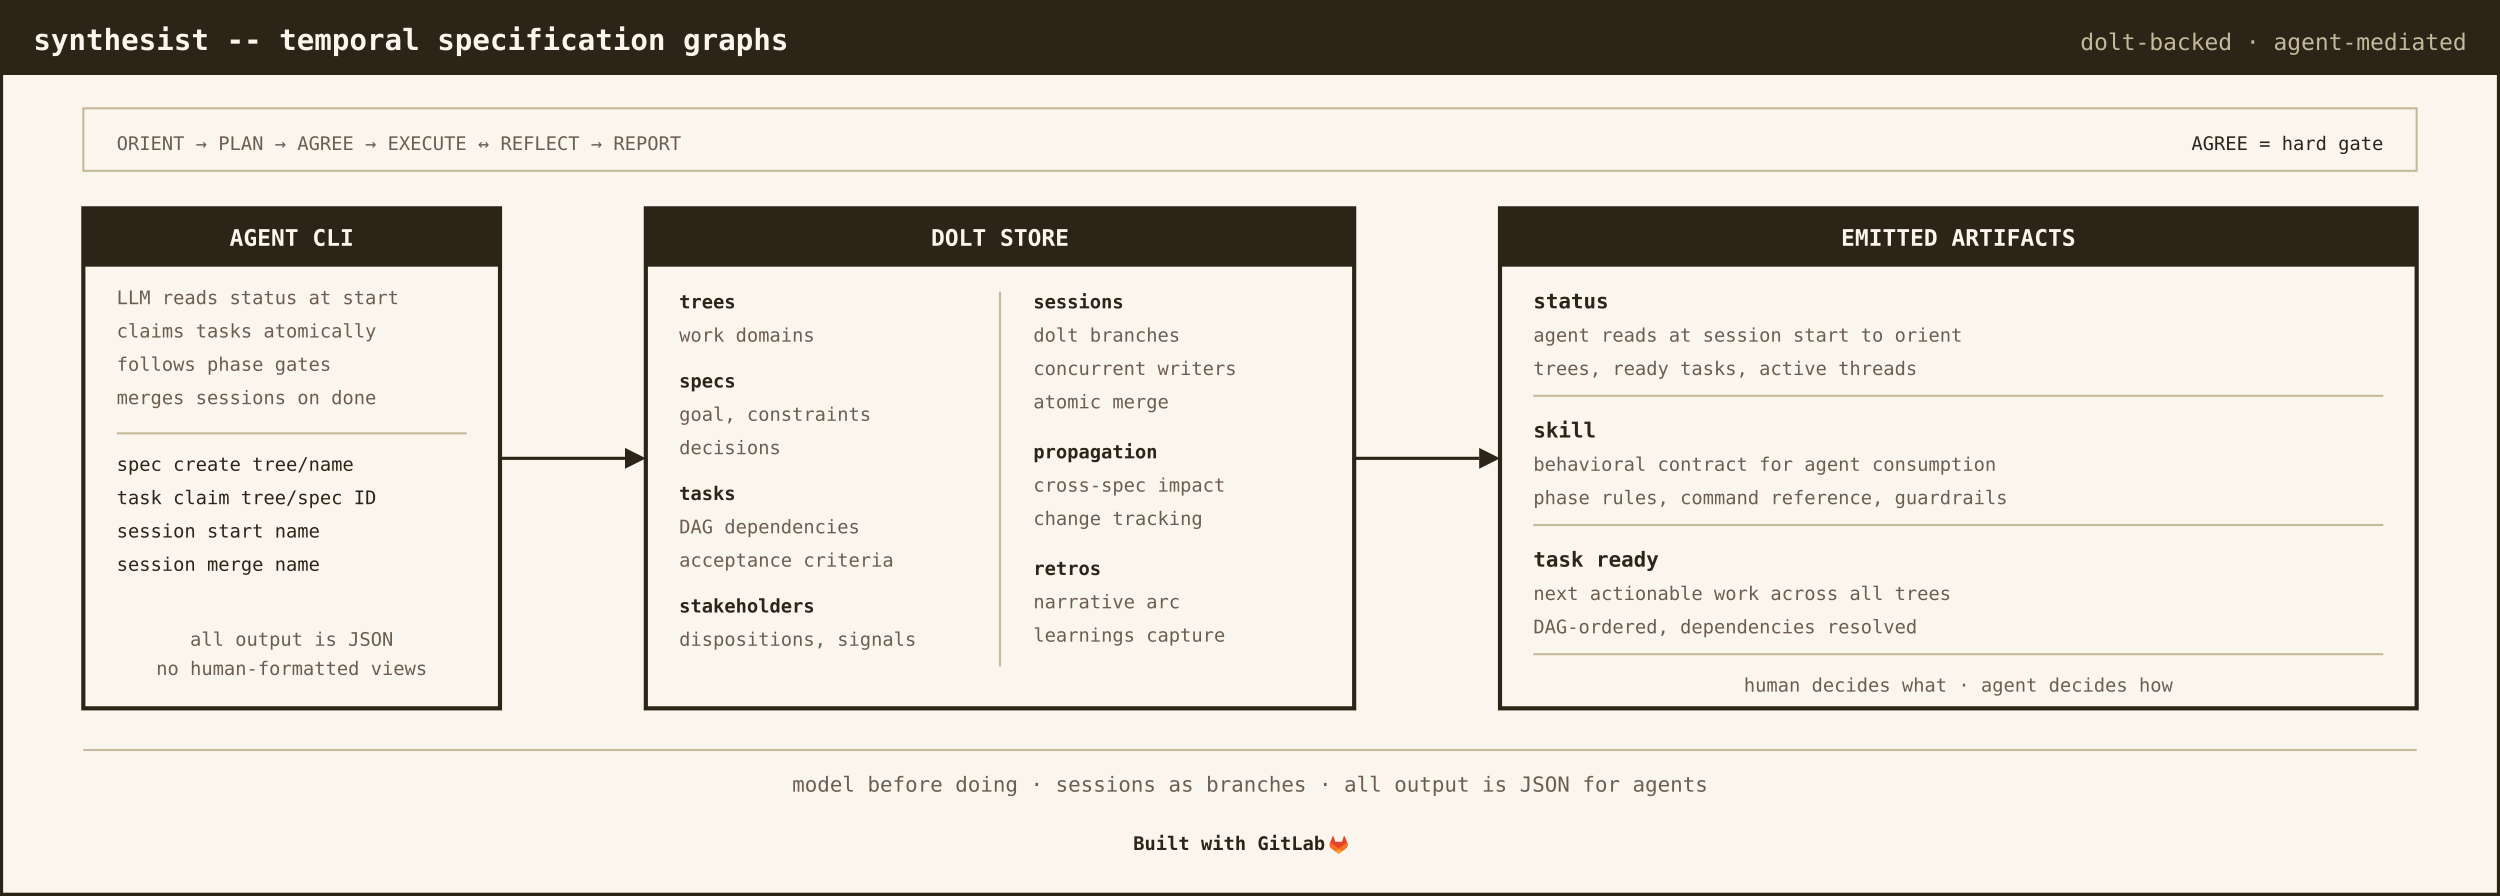
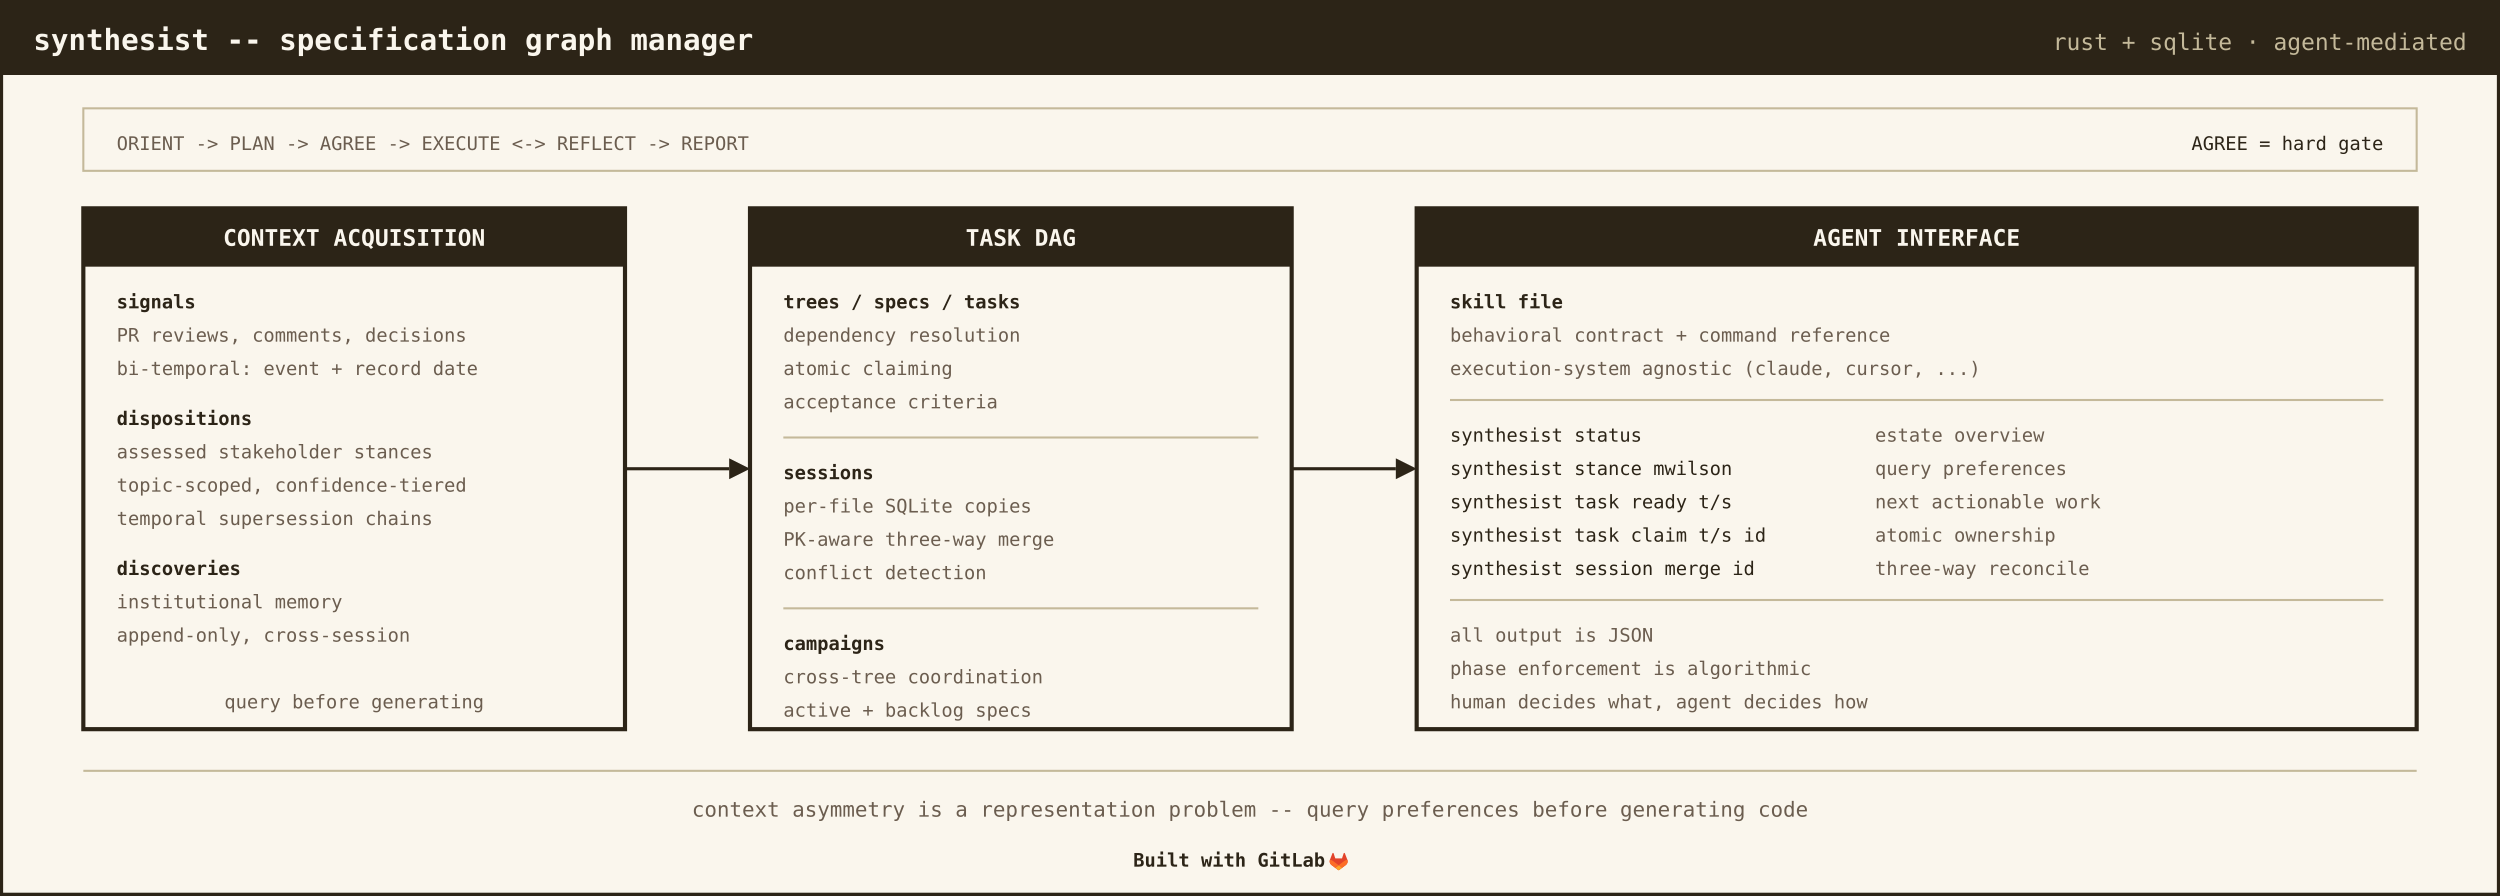
<svg xmlns="http://www.w3.org/2000/svg" viewBox="0 0 1200 430">
  <rect x="0" y="0" width="1200" height="430" fill="#faf6ed" stroke="#2c2417" stroke-width="3" />
  <rect x="0" y="0" width="1200" height="36" fill="#2c2417" />
-   <text x="16" y="24" font-family="'IBM Plex Mono', monospace" font-size="14" fill="#faf6ed" font-weight="bold">synthesist -- temporal specification graphs</text>
-   <text x="1184" y="24" font-family="'IBM Plex Mono', monospace" font-size="11" fill="#c4b99a" text-anchor="end">dolt-backed · agent-mediated</text>
+   <text x="16" y="24" font-family="'IBM Plex Mono', monospace" font-size="14" fill="#faf6ed" font-weight="bold">synthesist -- specification graph manager</text>
+   <text x="1184" y="24" font-family="'IBM Plex Mono', monospace" font-size="11" fill="#c4b99a" text-anchor="end">rust + sqlite · agent-mediated</text>
  <rect x="40" y="52" width="1120" height="30" fill="none" stroke="#c4b99a" stroke-width="1" />
-   <text x="56" y="72" font-family="'IBM Plex Mono', monospace" font-size="9" fill="#6b5d4f">ORIENT → PLAN → AGREE → EXECUTE ↔ REFLECT → REPORT</text>
+   <text x="56" y="72" font-family="'IBM Plex Mono', monospace" font-size="9" fill="#6b5d4f">ORIENT -&gt; PLAN -&gt; AGREE -&gt; EXECUTE &lt;-&gt; REFLECT -&gt; REPORT</text>
  <text x="1144" y="72" font-family="'IBM Plex Mono', monospace" font-size="9" fill="#2c2417" text-anchor="end">AGREE = hard gate</text>
-   <rect x="40" y="100" width="200" height="240" fill="none" stroke="#2c2417" stroke-width="2" />
-   <rect x="40" y="100" width="200" height="28" fill="#2c2417" />
-   <text x="140" y="118" font-family="'IBM Plex Mono', monospace" font-size="11" fill="#faf6ed" text-anchor="middle" font-weight="bold">AGENT CLI</text>
-   <text x="56" y="146" font-family="'IBM Plex Mono', monospace" font-size="9" fill="#6b5d4f">LLM reads status at start</text>
-   <text x="56" y="162" font-family="'IBM Plex Mono', monospace" font-size="9" fill="#6b5d4f">claims tasks atomically</text>
-   <text x="56" y="178" font-family="'IBM Plex Mono', monospace" font-size="9" fill="#6b5d4f">follows phase gates</text>
-   <text x="56" y="194" font-family="'IBM Plex Mono', monospace" font-size="9" fill="#6b5d4f">merges sessions on done</text>
-   <line x1="56" y1="208" x2="224" y2="208" stroke="#c4b99a" stroke-width="1" />
-   <text x="56" y="226" font-family="'IBM Plex Mono', monospace" font-size="9" fill="#2c2417">spec create tree/name</text>
-   <text x="56" y="242" font-family="'IBM Plex Mono', monospace" font-size="9" fill="#2c2417">task claim tree/spec ID</text>
-   <text x="56" y="258" font-family="'IBM Plex Mono', monospace" font-size="9" fill="#2c2417">session start name</text>
-   <text x="56" y="274" font-family="'IBM Plex Mono', monospace" font-size="9" fill="#2c2417">session merge name</text>
-   <text x="140" y="310" font-family="'IBM Plex Mono', monospace" font-size="9" fill="#6b5d4f" text-anchor="middle">all output is JSON</text>
-   <text x="140" y="324" font-family="'IBM Plex Mono', monospace" font-size="9" fill="#6b5d4f" text-anchor="middle">no human-formatted views</text>
-   <line x1="240" y1="220" x2="300" y2="220" stroke="#2c2417" stroke-width="1.5" />
-   <polygon points="300,215 310,220 300,225" fill="#2c2417" />
-   <rect x="310" y="100" width="340" height="240" fill="none" stroke="#2c2417" stroke-width="2" />
-   <rect x="310" y="100" width="340" height="28" fill="#2c2417" />
-   <text x="480" y="118" font-family="'IBM Plex Mono', monospace" font-size="11" fill="#faf6ed" text-anchor="middle" font-weight="bold">DOLT STORE</text>
-   <text x="326" y="148" font-family="'IBM Plex Mono', monospace" font-size="9" fill="#2c2417" font-weight="bold">trees</text>
-   <text x="326" y="164" font-family="'IBM Plex Mono', monospace" font-size="9" fill="#6b5d4f">  work domains</text>
-   <text x="326" y="186" font-family="'IBM Plex Mono', monospace" font-size="9" fill="#2c2417" font-weight="bold">specs</text>
-   <text x="326" y="202" font-family="'IBM Plex Mono', monospace" font-size="9" fill="#6b5d4f">  goal, constraints</text>
-   <text x="326" y="218" font-family="'IBM Plex Mono', monospace" font-size="9" fill="#6b5d4f">  decisions</text>
-   <text x="326" y="240" font-family="'IBM Plex Mono', monospace" font-size="9" fill="#2c2417" font-weight="bold">tasks</text>
-   <text x="326" y="256" font-family="'IBM Plex Mono', monospace" font-size="9" fill="#6b5d4f">  DAG dependencies</text>
-   <text x="326" y="272" font-family="'IBM Plex Mono', monospace" font-size="9" fill="#6b5d4f">  acceptance criteria</text>
-   <text x="326" y="294" font-family="'IBM Plex Mono', monospace" font-size="9" fill="#2c2417" font-weight="bold">stakeholders</text>
-   <text x="326" y="310" font-family="'IBM Plex Mono', monospace" font-size="9" fill="#6b5d4f">  dispositions, signals</text>
-   <line x1="480" y1="140" x2="480" y2="320" stroke="#c4b99a" stroke-width="1" />
-   <text x="496" y="148" font-family="'IBM Plex Mono', monospace" font-size="9" fill="#2c2417" font-weight="bold">sessions</text>
-   <text x="496" y="164" font-family="'IBM Plex Mono', monospace" font-size="9" fill="#6b5d4f">  dolt branches</text>
-   <text x="496" y="180" font-family="'IBM Plex Mono', monospace" font-size="9" fill="#6b5d4f">  concurrent writers</text>
-   <text x="496" y="196" font-family="'IBM Plex Mono', monospace" font-size="9" fill="#6b5d4f">  atomic merge</text>
-   <text x="496" y="220" font-family="'IBM Plex Mono', monospace" font-size="9" fill="#2c2417" font-weight="bold">propagation</text>
-   <text x="496" y="236" font-family="'IBM Plex Mono', monospace" font-size="9" fill="#6b5d4f">  cross-spec impact</text>
-   <text x="496" y="252" font-family="'IBM Plex Mono', monospace" font-size="9" fill="#6b5d4f">  change tracking</text>
-   <text x="496" y="276" font-family="'IBM Plex Mono', monospace" font-size="9" fill="#2c2417" font-weight="bold">retros</text>
-   <text x="496" y="292" font-family="'IBM Plex Mono', monospace" font-size="9" fill="#6b5d4f">  narrative arc</text>
-   <text x="496" y="308" font-family="'IBM Plex Mono', monospace" font-size="9" fill="#6b5d4f">  learnings capture</text>
-   <line x1="650" y1="220" x2="710" y2="220" stroke="#2c2417" stroke-width="1.5" />
-   <polygon points="710,215 720,220 710,225" fill="#2c2417" />
-   <rect x="720" y="100" width="440" height="240" fill="none" stroke="#2c2417" stroke-width="2" />
-   <rect x="720" y="100" width="440" height="28" fill="#2c2417" />
-   <text x="940" y="118" font-family="'IBM Plex Mono', monospace" font-size="11" fill="#faf6ed" text-anchor="middle" font-weight="bold">EMITTED ARTIFACTS</text>
-   <text x="736" y="148" font-family="'IBM Plex Mono', monospace" font-size="10" fill="#2c2417" font-weight="bold">status</text>
-   <text x="736" y="164" font-family="'IBM Plex Mono', monospace" font-size="9" fill="#6b5d4f">agent reads at session start to orient</text>
-   <text x="736" y="180" font-family="'IBM Plex Mono', monospace" font-size="9" fill="#6b5d4f">trees, ready tasks, active threads</text>
-   <line x1="736" y1="190" x2="1144" y2="190" stroke="#c4b99a" stroke-width="1" />
-   <text x="736" y="210" font-family="'IBM Plex Mono', monospace" font-size="10" fill="#2c2417" font-weight="bold">skill</text>
-   <text x="736" y="226" font-family="'IBM Plex Mono', monospace" font-size="9" fill="#6b5d4f">behavioral contract for agent consumption</text>
-   <text x="736" y="242" font-family="'IBM Plex Mono', monospace" font-size="9" fill="#6b5d4f">phase rules, command reference, guardrails</text>
-   <line x1="736" y1="252" x2="1144" y2="252" stroke="#c4b99a" stroke-width="1" />
-   <text x="736" y="272" font-family="'IBM Plex Mono', monospace" font-size="10" fill="#2c2417" font-weight="bold">task ready</text>
-   <text x="736" y="288" font-family="'IBM Plex Mono', monospace" font-size="9" fill="#6b5d4f">next actionable work across all trees</text>
-   <text x="736" y="304" font-family="'IBM Plex Mono', monospace" font-size="9" fill="#6b5d4f">DAG-ordered, dependencies resolved</text>
-   <line x1="736" y1="314" x2="1144" y2="314" stroke="#c4b99a" stroke-width="1" />
-   <text x="940" y="332" font-family="'IBM Plex Mono', monospace" font-size="9" fill="#6b5d4f" text-anchor="middle">human decides what · agent decides how</text>
-   <line x1="40" y1="360" x2="1160" y2="360" stroke="#c4b99a" stroke-width="1" />
-   <text x="600" y="380" font-family="'IBM Plex Mono', monospace" font-size="10" fill="#6b5d4f" text-anchor="middle">model before doing · sessions as branches · all output is JSON for agents</text>
-   <text x="590" y="408" text-anchor="middle" fill="#2c2417" font-family="'IBM Plex Mono', monospace" font-size="9" font-weight="600">Built with GitLab</text>
-   <g transform="translate(634, 397) scale(0.045)">
+   <rect x="40" y="100" width="260" height="250" fill="none" stroke="#2c2417" stroke-width="2" />
+   <rect x="40" y="100" width="260" height="28" fill="#2c2417" />
+   <text x="170" y="118" font-family="'IBM Plex Mono', monospace" font-size="11" fill="#faf6ed" text-anchor="middle" font-weight="bold">CONTEXT ACQUISITION</text>
+   <text x="56" y="148" font-family="'IBM Plex Mono', monospace" font-size="9" fill="#2c2417" font-weight="bold">signals</text>
+   <text x="56" y="164" font-family="'IBM Plex Mono', monospace" font-size="9" fill="#6b5d4f">  PR reviews, comments, decisions</text>
+   <text x="56" y="180" font-family="'IBM Plex Mono', monospace" font-size="9" fill="#6b5d4f">  bi-temporal: event + record date</text>
+   <text x="56" y="204" font-family="'IBM Plex Mono', monospace" font-size="9" fill="#2c2417" font-weight="bold">dispositions</text>
+   <text x="56" y="220" font-family="'IBM Plex Mono', monospace" font-size="9" fill="#6b5d4f">  assessed stakeholder stances</text>
+   <text x="56" y="236" font-family="'IBM Plex Mono', monospace" font-size="9" fill="#6b5d4f">  topic-scoped, confidence-tiered</text>
+   <text x="56" y="252" font-family="'IBM Plex Mono', monospace" font-size="9" fill="#6b5d4f">  temporal supersession chains</text>
+   <text x="56" y="276" font-family="'IBM Plex Mono', monospace" font-size="9" fill="#2c2417" font-weight="bold">discoveries</text>
+   <text x="56" y="292" font-family="'IBM Plex Mono', monospace" font-size="9" fill="#6b5d4f">  institutional memory</text>
+   <text x="56" y="308" font-family="'IBM Plex Mono', monospace" font-size="9" fill="#6b5d4f">  append-only, cross-session</text>
+   <text x="170" y="340" font-family="'IBM Plex Mono', monospace" font-size="9" fill="#6b5d4f" text-anchor="middle">query before generating</text>
+   <line x1="300" y1="225" x2="350" y2="225" stroke="#2c2417" stroke-width="1.5" />
+   <polygon points="350,220 360,225 350,230" fill="#2c2417" />
+   <rect x="360" y="100" width="260" height="250" fill="none" stroke="#2c2417" stroke-width="2" />
+   <rect x="360" y="100" width="260" height="28" fill="#2c2417" />
+   <text x="490" y="118" font-family="'IBM Plex Mono', monospace" font-size="11" fill="#faf6ed" text-anchor="middle" font-weight="bold">TASK DAG</text>
+   <text x="376" y="148" font-family="'IBM Plex Mono', monospace" font-size="9" fill="#2c2417" font-weight="bold">trees / specs / tasks</text>
+   <text x="376" y="164" font-family="'IBM Plex Mono', monospace" font-size="9" fill="#6b5d4f">  dependency resolution</text>
+   <text x="376" y="180" font-family="'IBM Plex Mono', monospace" font-size="9" fill="#6b5d4f">  atomic claiming</text>
+   <text x="376" y="196" font-family="'IBM Plex Mono', monospace" font-size="9" fill="#6b5d4f">  acceptance criteria</text>
+   <line x1="376" y1="210" x2="604" y2="210" stroke="#c4b99a" stroke-width="1" />
+   <text x="376" y="230" font-family="'IBM Plex Mono', monospace" font-size="9" fill="#2c2417" font-weight="bold">sessions</text>
+   <text x="376" y="246" font-family="'IBM Plex Mono', monospace" font-size="9" fill="#6b5d4f">  per-file SQLite copies</text>
+   <text x="376" y="262" font-family="'IBM Plex Mono', monospace" font-size="9" fill="#6b5d4f">  PK-aware three-way merge</text>
+   <text x="376" y="278" font-family="'IBM Plex Mono', monospace" font-size="9" fill="#6b5d4f">  conflict detection</text>
+   <line x1="376" y1="292" x2="604" y2="292" stroke="#c4b99a" stroke-width="1" />
+   <text x="376" y="312" font-family="'IBM Plex Mono', monospace" font-size="9" fill="#2c2417" font-weight="bold">campaigns</text>
+   <text x="376" y="328" font-family="'IBM Plex Mono', monospace" font-size="9" fill="#6b5d4f">  cross-tree coordination</text>
+   <text x="376" y="344" font-family="'IBM Plex Mono', monospace" font-size="9" fill="#6b5d4f">  active + backlog specs</text>
+   <line x1="620" y1="225" x2="670" y2="225" stroke="#2c2417" stroke-width="1.5" />
+   <polygon points="670,220 680,225 670,230" fill="#2c2417" />
+   <rect x="680" y="100" width="480" height="250" fill="none" stroke="#2c2417" stroke-width="2" />
+   <rect x="680" y="100" width="480" height="28" fill="#2c2417" />
+   <text x="920" y="118" font-family="'IBM Plex Mono', monospace" font-size="11" fill="#faf6ed" text-anchor="middle" font-weight="bold">AGENT INTERFACE</text>
+   <text x="696" y="148" font-family="'IBM Plex Mono', monospace" font-size="9" fill="#2c2417" font-weight="bold">skill file</text>
+   <text x="696" y="164" font-family="'IBM Plex Mono', monospace" font-size="9" fill="#6b5d4f">  behavioral contract + command reference</text>
+   <text x="696" y="180" font-family="'IBM Plex Mono', monospace" font-size="9" fill="#6b5d4f">  execution-system agnostic (claude, cursor, ...)</text>
+   <line x1="696" y1="192" x2="1144" y2="192" stroke="#c4b99a" stroke-width="1" />
+   <text x="696" y="212" font-family="'IBM Plex Mono', monospace" font-size="9" fill="#2c2417">synthesist status</text>
+   <text x="900" y="212" font-family="'IBM Plex Mono', monospace" font-size="9" fill="#6b5d4f">estate overview</text>
+   <text x="696" y="228" font-family="'IBM Plex Mono', monospace" font-size="9" fill="#2c2417">synthesist stance mwilson</text>
+   <text x="900" y="228" font-family="'IBM Plex Mono', monospace" font-size="9" fill="#6b5d4f">query preferences</text>
+   <text x="696" y="244" font-family="'IBM Plex Mono', monospace" font-size="9" fill="#2c2417">synthesist task ready t/s</text>
+   <text x="900" y="244" font-family="'IBM Plex Mono', monospace" font-size="9" fill="#6b5d4f">next actionable work</text>
+   <text x="696" y="260" font-family="'IBM Plex Mono', monospace" font-size="9" fill="#2c2417">synthesist task claim t/s id</text>
+   <text x="900" y="260" font-family="'IBM Plex Mono', monospace" font-size="9" fill="#6b5d4f">atomic ownership</text>
+   <text x="696" y="276" font-family="'IBM Plex Mono', monospace" font-size="9" fill="#2c2417">synthesist session merge id</text>
+   <text x="900" y="276" font-family="'IBM Plex Mono', monospace" font-size="9" fill="#6b5d4f">three-way reconcile</text>
+   <line x1="696" y1="288" x2="1144" y2="288" stroke="#c4b99a" stroke-width="1" />
+   <text x="696" y="308" font-family="'IBM Plex Mono', monospace" font-size="9" fill="#6b5d4f">all output is JSON</text>
+   <text x="696" y="324" font-family="'IBM Plex Mono', monospace" font-size="9" fill="#6b5d4f">phase enforcement is algorithmic</text>
+   <text x="696" y="340" font-family="'IBM Plex Mono', monospace" font-size="9" fill="#6b5d4f">human decides what, agent decides how</text>
+   <line x1="40" y1="370" x2="1160" y2="370" stroke="#c4b99a" stroke-width="1" />
+   <text x="600" y="392" font-family="'IBM Plex Mono', monospace" font-size="10" fill="#6b5d4f" text-anchor="middle">context asymmetry is a representation problem -- query preferences before generating code</text>
+   <text x="590" y="416" text-anchor="middle" fill="#2c2417" font-family="'IBM Plex Mono', monospace" font-size="9" font-weight="600">Built with GitLab</text>
+   <g transform="translate(634, 405) scale(0.045)">
    <path d="M282.83,170.73l-.27-.69-26.14-68.22a6.81,6.81,0,0,0-2.69-3.24,7,7,0,0,0-8,.43,7,7,0,0,0-2.32,3.52l-17.65,54H154.29l-17.65-54A6.86,6.86,0,0,0,134.32,99a7,7,0,0,0-8-.43,6.87,6.87,0,0,0-2.69,3.24L97.44,170l-.26.69a48.54,48.54,0,0,0,16.1,56.1l.09.07.24.17,39.82,29.82,19.7,14.91,12,9.06a8.07,8.07,0,0,0,9.76,0l12-9.06,19.7-14.91,40.06-30,.1-.08A48.56,48.56,0,0,0,282.83,170.73Z" fill="#E24329" />
    <path d="M282.83,170.73l-.27-.69a88.3,88.3,0,0,0-35.15,15.8L190,229.25c19.55,14.79,36.57,27.64,36.57,27.64l40.06-30,.1-.08A48.56,48.56,0,0,0,282.83,170.73Z" fill="#FC6D26" />
    <path d="M153.43,256.89l19.7,14.91,12,9.06a8.07,8.07,0,0,0,9.76,0l12-9.06,19.7-14.91S209.55,244,190,229.25C170.45,244,153.43,256.89,153.43,256.89Z" fill="#FCA326" />
    <path d="M132.58,185.84A88.19,88.19,0,0,0,97.44,170l-.26.69a48.54,48.54,0,0,0,16.1,56.1l.09.07.24.17,39.82,29.82s17-12.85,36.57-27.64Z" fill="#FC6D26" />
  </g>
</svg>
